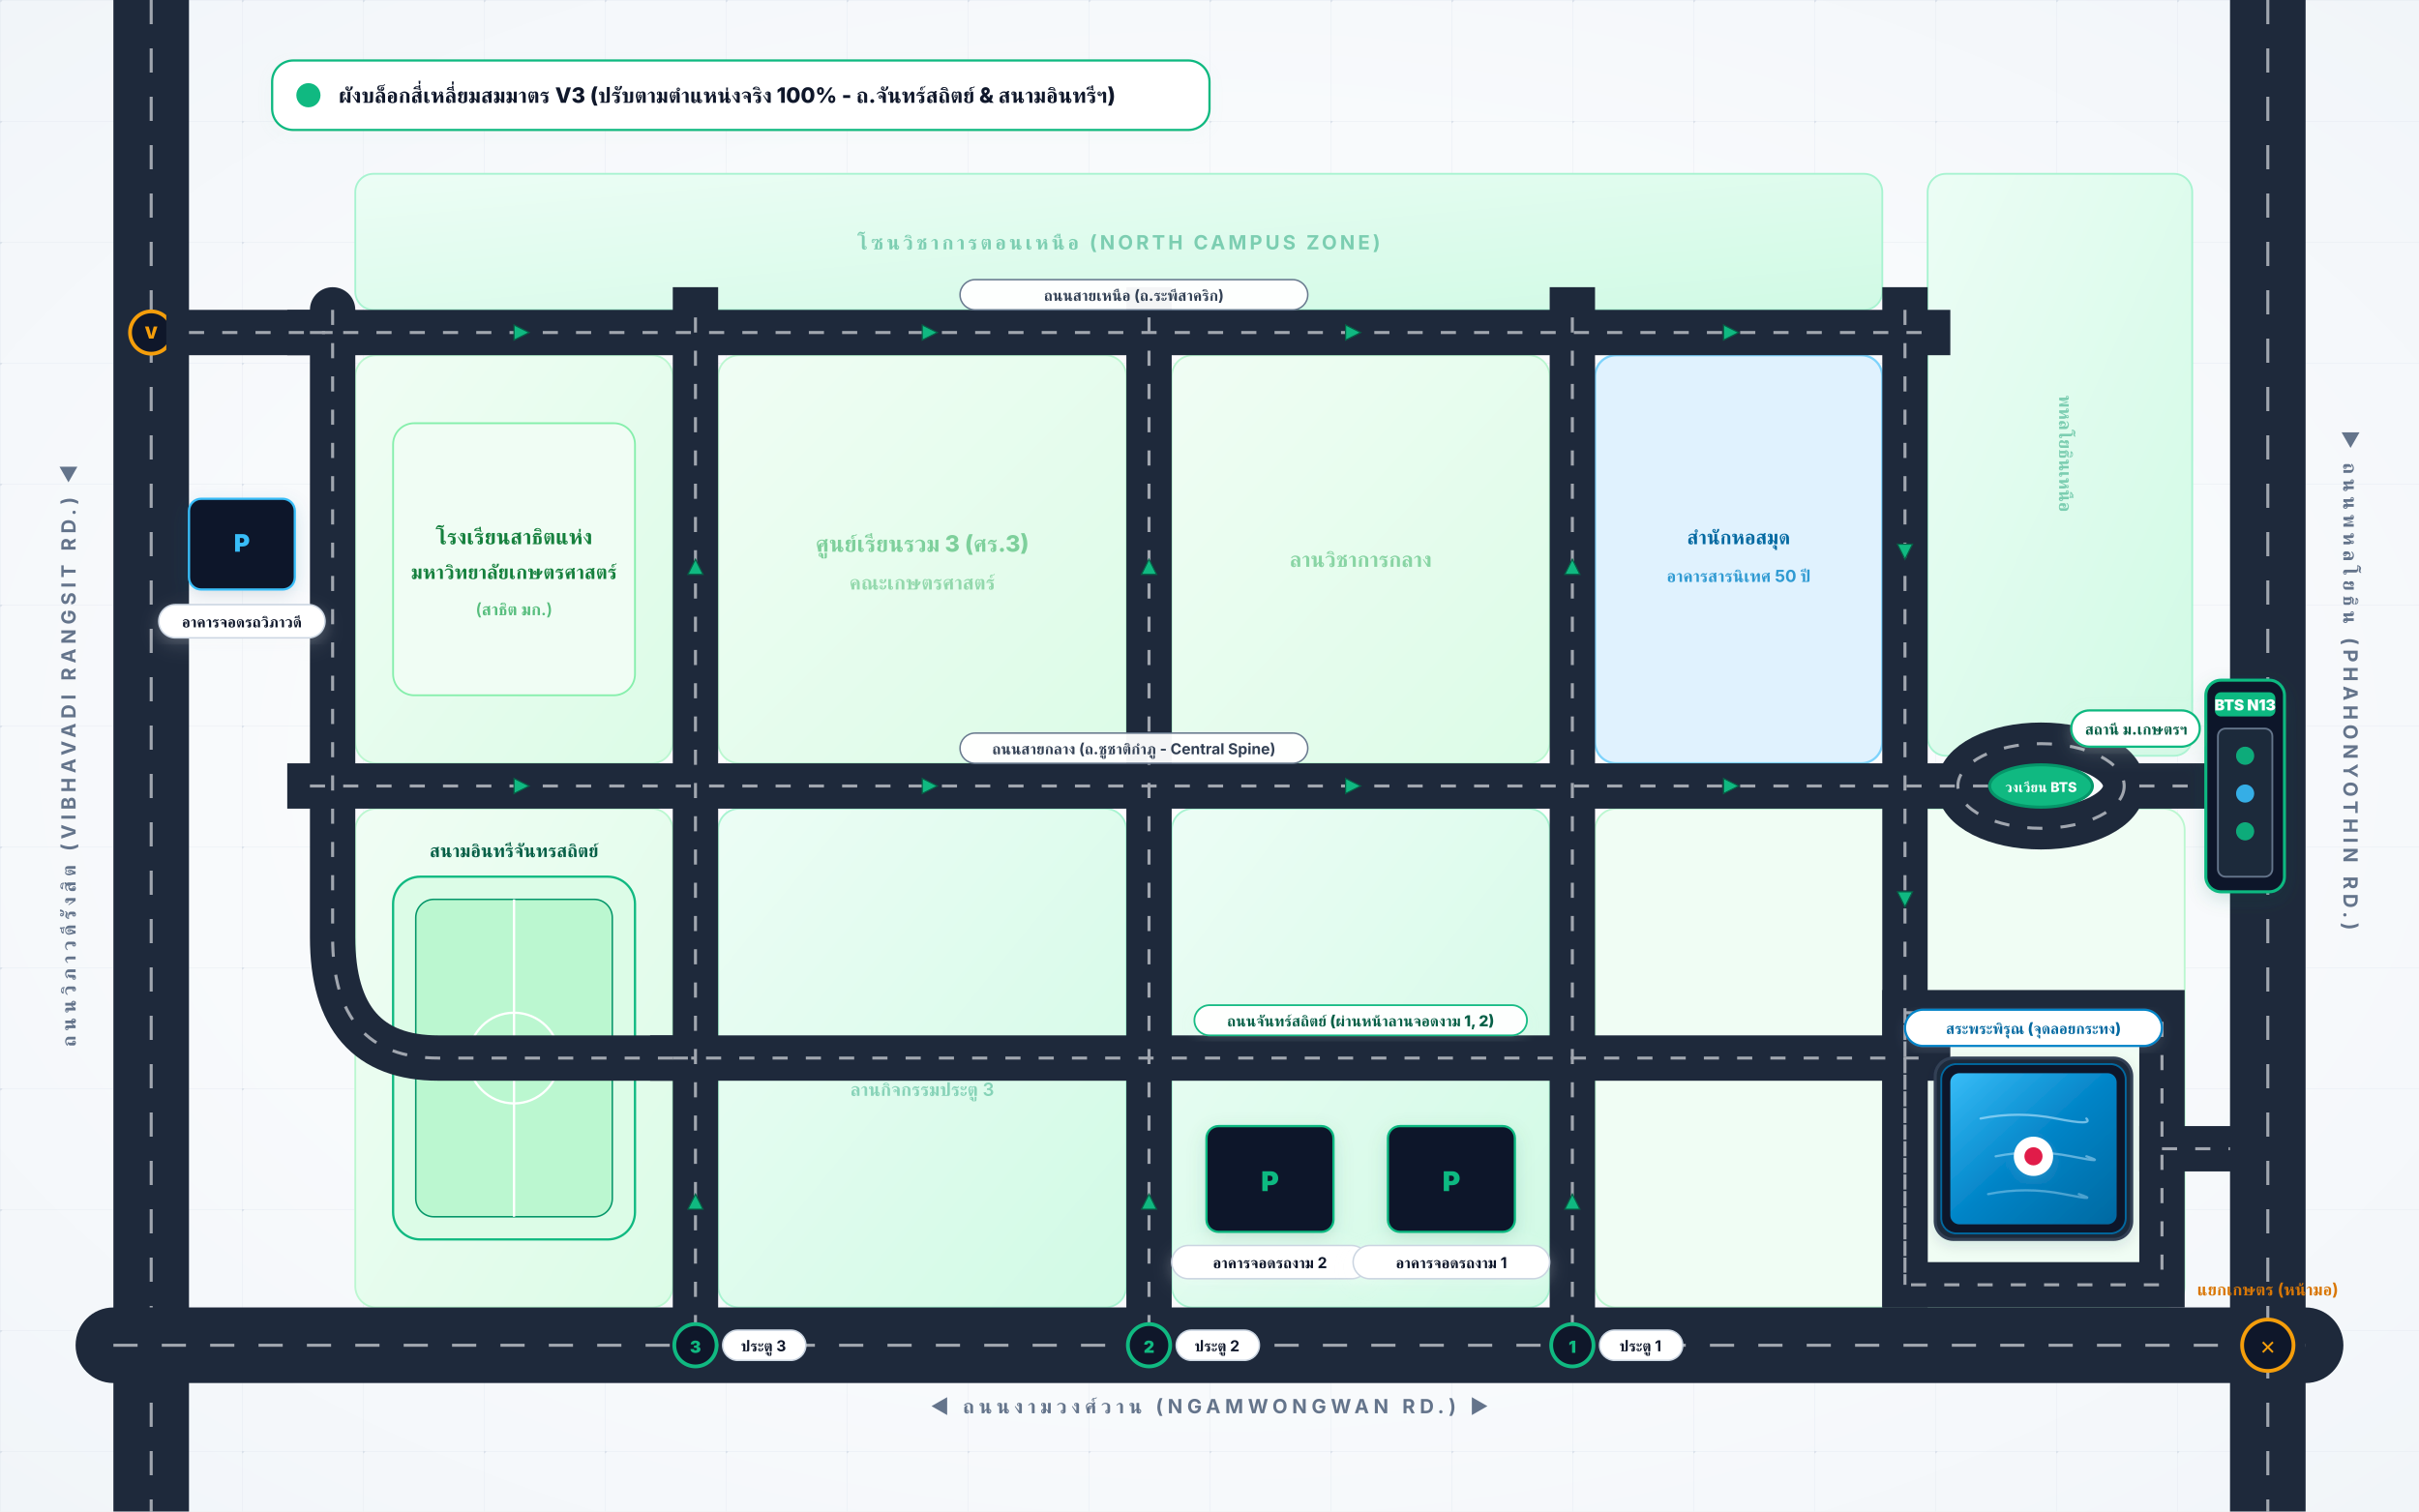
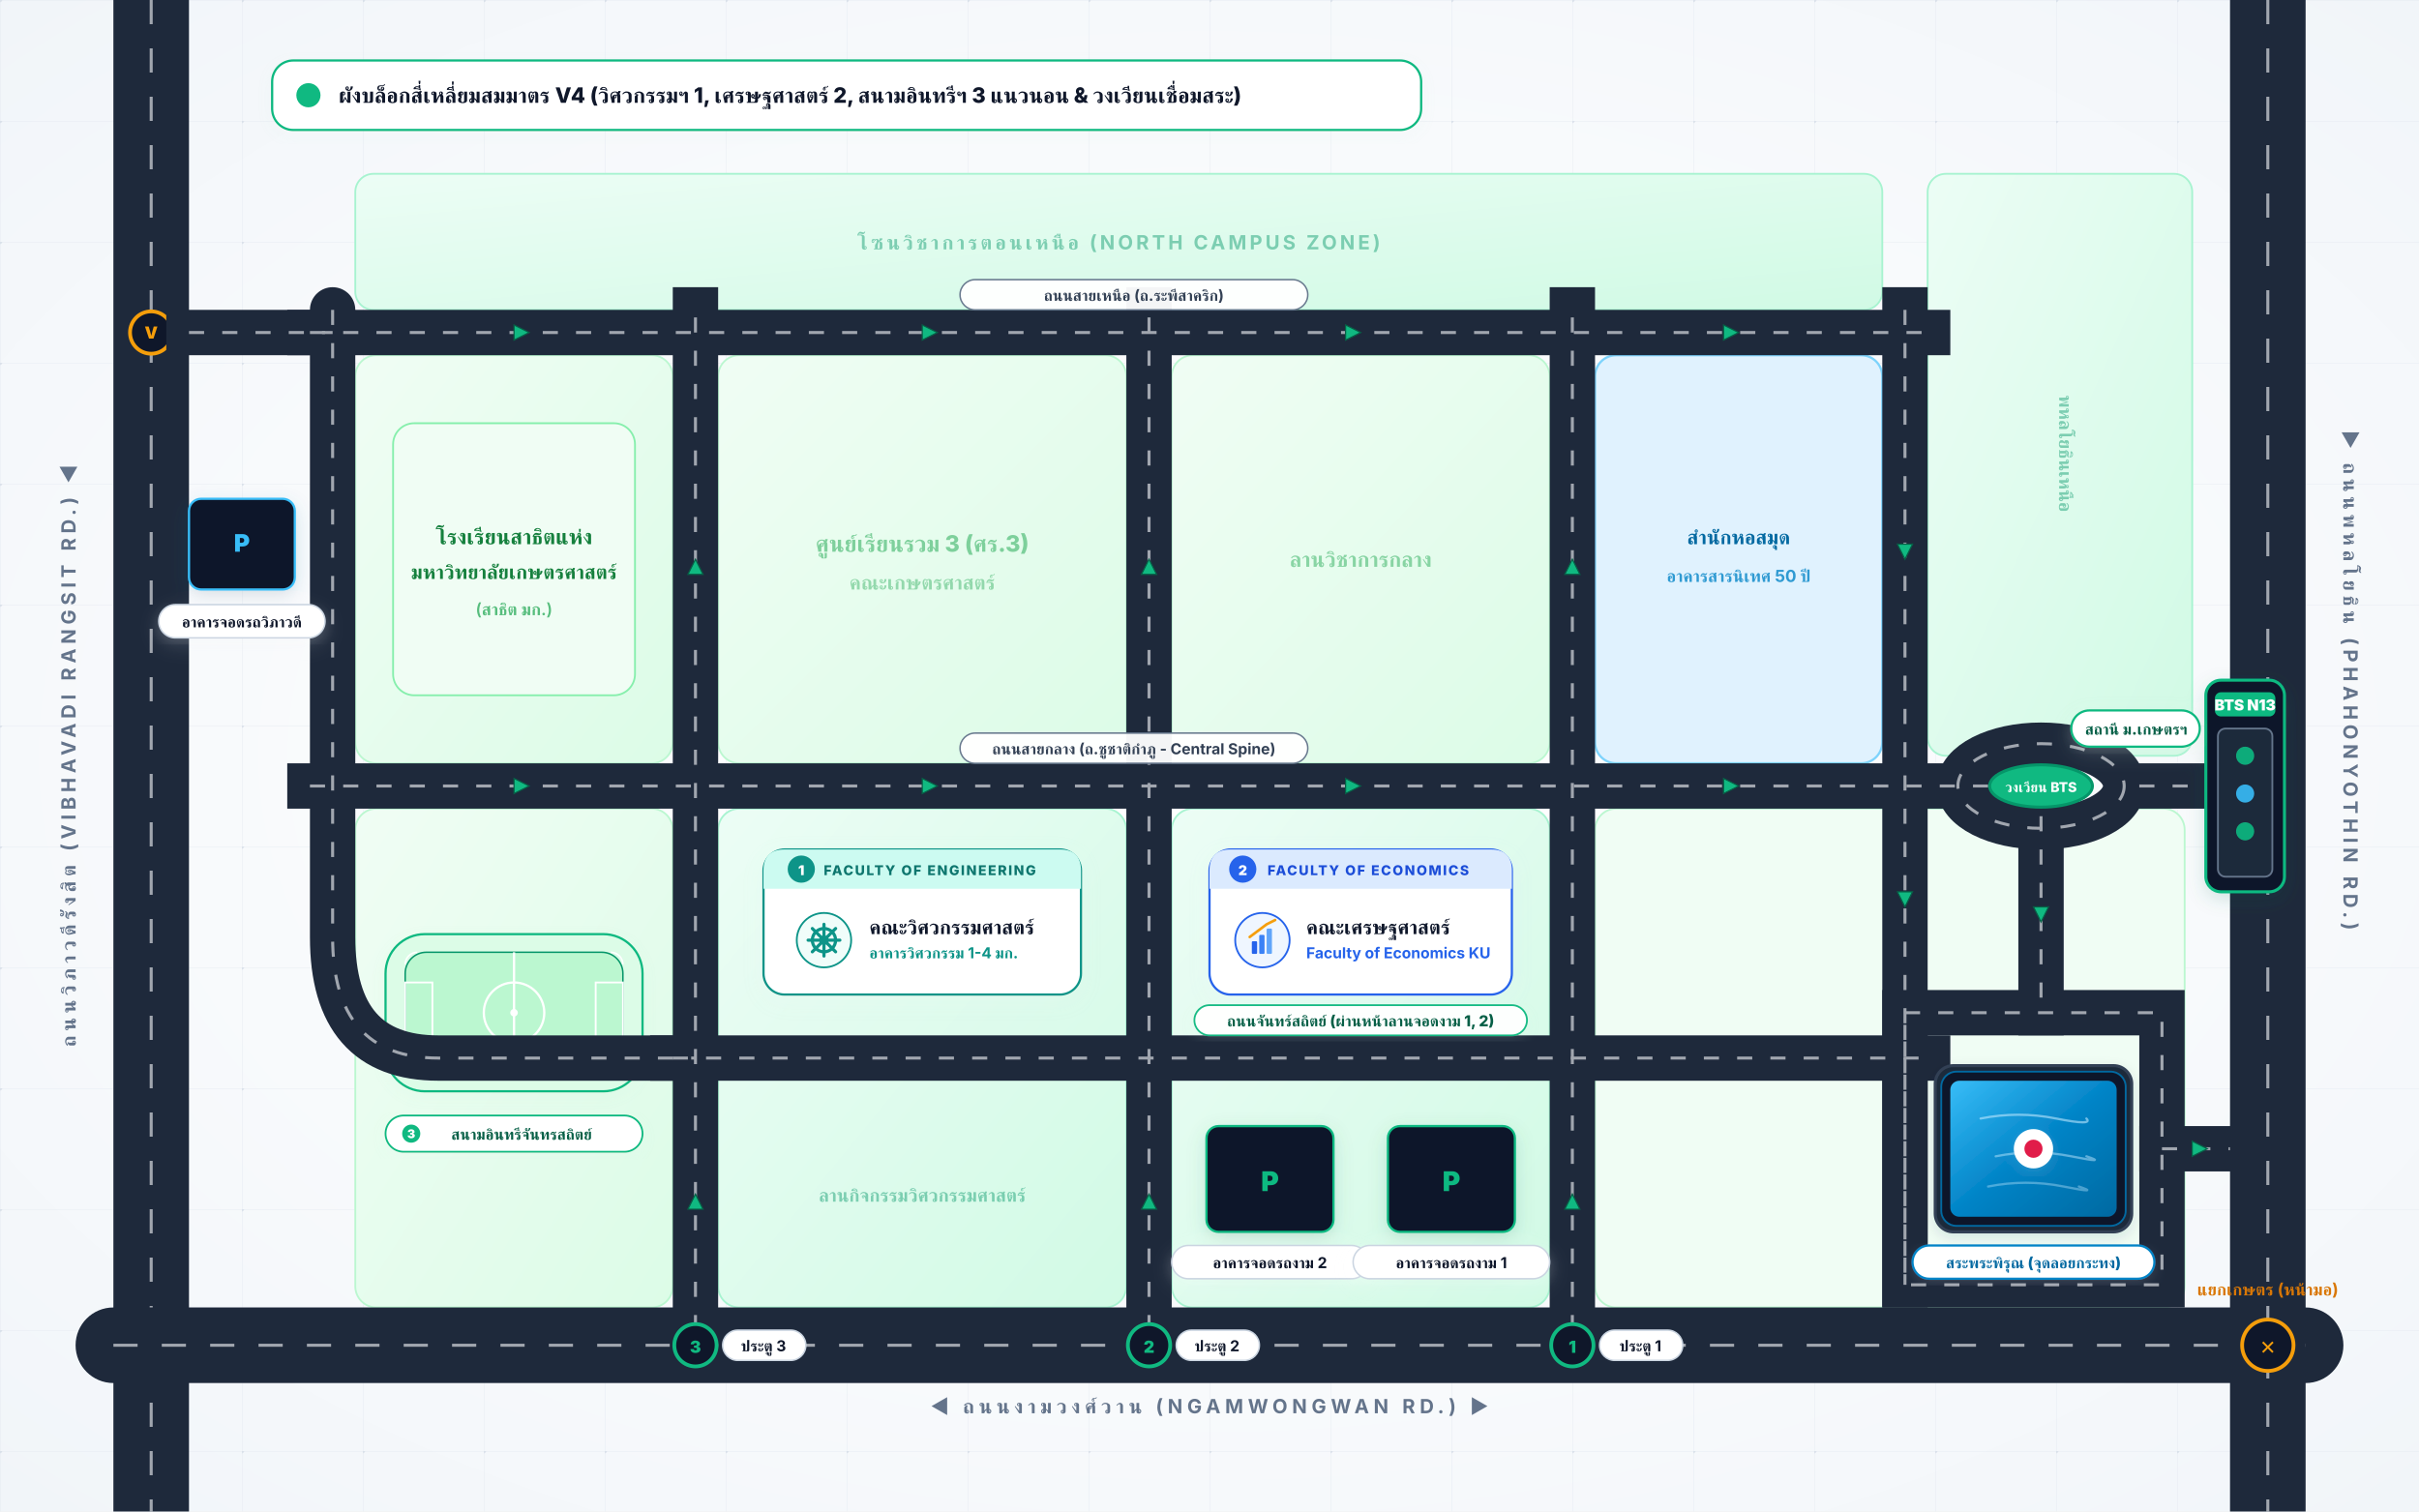
<svg xmlns="http://www.w3.org/2000/svg" viewBox="0 0 1600 1000" width="1600" height="1000" style="font-family: 'Inter', 'Prompt', -apple-system, BlinkMacSystemFont, sans-serif;">
  <defs>
    <radialGradient id="vignetteGlow" cx="50%" cy="50%" r="70%">
      <stop offset="0%" stop-color="#FFFFFF" />
      <stop offset="60%" stop-color="#F8FAFC" />
      <stop offset="100%" stop-color="#F1F5F9" />
    </radialGradient>
    <pattern id="gridBlueprint" width="80" height="80" patternUnits="userSpaceOnUse">
      <path d="M 80 0 L 0 0 0 80" fill="none" stroke="#E2E8F0" stroke-width="0.8" stroke-opacity="0.6" />
      <circle cx="0" cy="0" r="1.5" fill="#CBD5E1" fill-opacity="0.5" />
    </pattern>
    <linearGradient id="lawnNorth" x1="0%" y1="0%" x2="100%" y2="100%">
      <stop offset="0%" stop-color="#ECFDF5" />
      <stop offset="100%" stop-color="#D1FAE5" />
    </linearGradient>
    <linearGradient id="lawnCenter" x1="0%" y1="0%" x2="100%" y2="100%">
      <stop offset="0%" stop-color="#F0FDF4" />
      <stop offset="100%" stop-color="#DCFCE7" />
    </linearGradient>
    <linearGradient id="pondWaterGrad" x1="0%" y1="0%" x2="100%" y2="100%">
      <stop offset="0%" stop-color="#38BDF8" />
      <stop offset="50%" stop-color="#0284C7" />
      <stop offset="100%" stop-color="#0369A1" />
    </linearGradient>
    <filter id="dropSoft" x="-20%" y="-20%" width="140%" height="140%">
      <feGaussianBlur stdDeviation="4" result="blur" />
      <feOffset dx="0" dy="3" />
      <feComponentTransfer>
        <feFuncA type="linear" slope="0.12" />
      </feComponentTransfer>
      <feMerge>
        <feMergeNode />
        <feMergeNode in="SourceGraphic" />
      </feMerge>
    </filter>
    <filter id="cardGlow" x="-20%" y="-20%" width="140%" height="140%">
      <feGaussianBlur stdDeviation="6" result="blur" />
      <feOffset dx="0" dy="4" />
      <feComponentTransfer>
        <feFuncA type="linear" slope="0.15" />
      </feComponentTransfer>
      <feMerge>
        <feMergeNode />
        <feMergeNode in="SourceGraphic" />
      </feMerge>
    </filter>
  </defs>
  <rect width="1600" height="1000" fill="url(#vignetteGlow)" />
  <rect width="1600" height="1000" fill="url(#gridBlueprint)" />
  <g transform="translate(180, 40)">
-     <rect x="0" y="0" width="620" height="46" rx="14" fill="#FFFFFF" stroke="#10B981" stroke-width="1.5" filter="url(#dropSoft)" />
+     <rect x="0" y="0" width="760" height="46" rx="14" fill="#FFFFFF" stroke="#10B981" stroke-width="1.5" filter="url(#dropSoft)" />
    <circle cx="24" cy="23" r="8" fill="#10B981" />
-     <text x="44" y="28" fill="#0F172A" font-size="14" font-weight="800">ผังบล็อกสี่เหลี่ยมสมมาตร V3 (ปรับตามตำแหน่งจริง 100% - ถ.จันทร์สถิตย์ &amp; สนามอินทรีฯ)</text>
+     <text x="44" y="28" fill="#0F172A" font-size="14" font-weight="800">ผังบล็อกสี่เหลี่ยมสมมาตร V4 (วิศวกรรมฯ 1, เศรษฐศาสตร์ 2, สนามอินทรีฯ 3 แนวนอน &amp; วงเวียนเชื่อมสระ)</text>
  </g>
  <rect x="235" y="115" width="1010" height="90" rx="12" fill="url(#lawnNorth)" stroke="#A7F3D0" stroke-width="1.2" />
  <text x="740" y="165" fill="#059669" font-size="13" font-weight="700" opacity="0.45" letter-spacing="2" text-anchor="middle">โซนวิชาการตอนเหนือ (NORTH CAMPUS ZONE)</text>
  <rect x="1275" y="115" width="175" height="385" rx="12" fill="url(#lawnNorth)" stroke="#A7F3D0" stroke-width="1.2" />
  <text x="1362" y="300" fill="#059669" font-size="12" font-weight="700" opacity="0.45" text-anchor="middle" transform="rotate(90 1362 300)">พหลโยธินเหนือ</text>
  <g transform="translate(235, 235)">
    <rect x="0" y="0" width="210" height="270" rx="14" fill="url(#lawnCenter)" stroke="#BBF7D0" stroke-width="1.2" />
    <rect x="25" y="45" width="160" height="180" rx="14" fill="#F0FDF4" stroke="#86EFAC" stroke-width="1.2" />
    <text x="105" y="125" fill="#15803D" font-size="14" font-weight="800" text-anchor="middle">โรงเรียนสาธิตแห่ง</text>
    <text x="105" y="148" fill="#15803D" font-size="13" font-weight="800" text-anchor="middle">มหาวิทยาลัยเกษตรศาสตร์</text>
    <text x="105" y="172" fill="#16A34A" font-size="11" font-weight="600" opacity="0.7" text-anchor="middle">(สาธิต มก.)</text>
  </g>
  <g transform="translate(475, 235)">
    <rect x="0" y="0" width="270" height="270" rx="14" fill="url(#lawnCenter)" stroke="#BBF7D0" stroke-width="1.2" />
    <text x="135" y="130" fill="#16A34A" font-size="15" font-weight="800" opacity="0.5" text-anchor="middle">ศูนย์เรียนรวม 3 (ศร.3)</text>
    <text x="135" y="155" fill="#16A34A" font-size="13" font-weight="700" opacity="0.4" text-anchor="middle">คณะเกษตรศาสตร์</text>
  </g>
  <g transform="translate(775, 235)">
    <rect x="0" y="0" width="250" height="270" rx="14" fill="url(#lawnCenter)" stroke="#BBF7D0" stroke-width="1.2" />
    <text x="125" y="140" fill="#16A34A" font-size="14" font-weight="800" opacity="0.45" text-anchor="middle">ลานวิชาการกลาง</text>
  </g>
  <g transform="translate(1055, 235)">
    <rect x="0" y="0" width="190" height="270" rx="14" fill="#E0F2FE" stroke="#7DD3FC" stroke-width="1.5" />
    <text x="95" y="125" fill="#0369A1" font-size="13" font-weight="800" text-anchor="middle">สำนักหอสมุด</text>
    <text x="95" y="150" fill="#0284C7" font-size="11" font-weight="700" opacity="0.8" text-anchor="middle">อาคารสารนิเทศ 50 ปี</text>
  </g>
  <g transform="translate(235, 535)">
    <rect x="0" y="0" width="210" height="330" rx="14" fill="url(#lawnCenter)" stroke="#BBF7D0" stroke-width="1.2" />
-     <rect x="25" y="45" width="160" height="240" rx="18" fill="#DCFCE7" stroke="#10B981" stroke-width="1.5" />
-     <rect x="40" y="60" width="130" height="210" rx="12" fill="#BBF7D0" stroke="#059669" stroke-width="1" />
-     <circle cx="105" cy="165" r="30" fill="none" stroke="#FFFFFF" stroke-width="1.5" />
-     <line x1="105" y1="60" x2="105" y2="270" stroke="#FFFFFF" stroke-width="1.5" />
-     <text x="105" y="32" fill="#065F46" font-size="12" font-weight="800" text-anchor="middle">สนามอินทรีจันทรสถิตย์</text>
+     <g transform="translate(105, 135)">
+       <rect x="-85" y="-52" width="170" height="104" rx="26" fill="#DCFCE7" stroke="#10B981" stroke-width="1.5" filter="url(#dropSoft)" />
+       <rect x="-72" y="-40" width="144" height="80" rx="14" fill="#BBF7D0" stroke="#059669" stroke-width="1" />
+       <line x1="0" y1="-40" x2="0" y2="40" stroke="#FFFFFF" stroke-width="1.5" />
+       <circle cx="0" cy="0" r="20" fill="none" stroke="#FFFFFF" stroke-width="1.5" />
+       <circle cx="0" cy="0" r="2.5" fill="#FFFFFF" />
+       <rect x="-72" y="-20" width="18" height="40" fill="none" stroke="#FFFFFF" stroke-width="1.2" />
+       <rect x="54" y="-20" width="18" height="40" fill="none" stroke="#FFFFFF" stroke-width="1.2" />
+       <path d="M -72 -32 A 8 8 0 0 1 -64 -40" fill="none" stroke="#FFFFFF" stroke-width="1" />
+       <path d="M -72 32 A 8 8 0 0 0 -64 40" fill="none" stroke="#FFFFFF" stroke-width="1" />
+       <path d="M 72 -32 A 8 8 0 0 0 64 -40" fill="none" stroke="#FFFFFF" stroke-width="1" />
+       <path d="M 72 32 A 8 8 0 0 1 64 40" fill="none" stroke="#FFFFFF" stroke-width="1" />
+     </g>
+     <g transform="translate(105, 215)">
+       <rect x="-85" y="-12" width="170" height="24" rx="12" fill="#FFFFFF" stroke="#10B981" stroke-width="1.2" filter="url(#dropSoft)" />
+       <circle cx="-68" cy="0" r="6" fill="#10B981" />
+       <text x="-68" y="3" fill="#FFFFFF" font-size="8" font-weight="900" text-anchor="middle">3</text>
+       <text x="5" y="4" fill="#065F46" font-size="10" font-weight="800" text-anchor="middle">สนามอินทรีจันทรสถิตย์</text>
+     </g>
  </g>
  <g transform="translate(475, 535)">
    <rect x="0" y="0" width="270" height="330" rx="14" fill="url(#lawnNorth)" stroke="#A7F3D0" stroke-width="1.2" />
-     <text x="135" y="165" fill="#059669" font-size="14" font-weight="800" opacity="0.5" text-anchor="middle">คณะวิศวกรรมศาสตร์</text>
-     <text x="135" y="190" fill="#059669" font-size="12" font-weight="600" opacity="0.4" text-anchor="middle">ลานกิจกรรมประตู 3</text>
+     <g transform="translate(135, 75)" filter="url(#cardGlow)">
+       <rect x="-105" y="-48" width="210" height="96" rx="14" fill="#FFFFFF" stroke="#0D9488" stroke-width="1.5" />
+       <path d="M -105 -34 Q -105 -48 -91 -48 L 91 -48 Q 105 -48 105 -34 L 105 -22 L -105 -22 Z" fill="#CCFBF1" />
+       <circle cx="-80" cy="-35" r="9" fill="#0D9488" />
+       <text x="-80" y="-31" fill="#FFFFFF" font-size="9" font-weight="900" text-anchor="middle">1</text>
+       <text x="5" y="-31" fill="#0F766E" font-size="9" font-weight="800" letter-spacing="1" text-anchor="middle">FACULTY OF ENGINEERING</text>
+       <circle cx="-65" cy="12" r="18" fill="#F0FDFA" stroke="#0D9488" stroke-width="1.2" />
+       <g transform="translate(-65, 12) scale(0.7)">
+         <circle cx="0" cy="0" r="11" fill="none" stroke="#0D9488" stroke-width="3" />
+         <circle cx="0" cy="0" r="4.5" fill="#0D9488" />
+         <line x1="-15" y1="0" x2="15" y2="0" stroke="#0D9488" stroke-width="3" stroke-linecap="round" />
+         <line x1="0" y1="-15" x2="0" y2="15" stroke="#0D9488" stroke-width="3" stroke-linecap="round" />
+         <line x1="-11" y1="-11" x2="11" y2="11" stroke="#0D9488" stroke-width="3" stroke-linecap="round" />
+         <line x1="-11" y1="11" x2="11" y2="-11" stroke="#0D9488" stroke-width="3" stroke-linecap="round" />
+       </g>
+       <text x="-35" y="8" fill="#0F172A" font-size="13" font-weight="800" text-anchor="start">คณะวิศวกรรมศาสตร์</text>
+       <text x="-35" y="24" fill="#0D9488" font-size="10" font-weight="700" text-anchor="start">อาคารวิศวกรรม 1-4 มก.</text>
+     </g>
+     <text x="135" y="260" fill="#059669" font-size="12" font-weight="700" opacity="0.45" text-anchor="middle">ลานกิจกรรมวิศวกรรมศาสตร์</text>
  </g>
  <g transform="translate(775, 535)">
    <rect x="0" y="0" width="250" height="330" rx="14" fill="url(#lawnNorth)" stroke="#A7F3D0" stroke-width="1.2" />
+     <g transform="translate(125, 75)" filter="url(#cardGlow)">
+       <rect x="-100" y="-48" width="200" height="96" rx="14" fill="#FFFFFF" stroke="#2563EB" stroke-width="1.5" />
+       <path d="M -100 -34 Q -100 -48 -86 -48 L 86 -48 Q 100 -48 100 -34 L 100 -22 L -100 -22 Z" fill="#DBEAFE" />
+       <circle cx="-78" cy="-35" r="9" fill="#2563EB" />
+       <text x="-78" y="-31" fill="#FFFFFF" font-size="9" font-weight="900" text-anchor="middle">2</text>
+       <text x="5" y="-31" fill="#1D4ED8" font-size="9" font-weight="800" letter-spacing="1" text-anchor="middle">FACULTY OF ECONOMICS</text>
+       <circle cx="-65" cy="12" r="18" fill="#EFF6FF" stroke="#2563EB" stroke-width="1.2" />
+       <g transform="translate(-65, 12) scale(0.7)">
+         <rect x="-10" y="1" width="5" height="12" fill="#2563EB" rx="1" />
+         <rect x="-3" y="-5" width="5" height="18" fill="#3B82F6" rx="1" />
+         <rect x="4" y="-11" width="5" height="24" fill="#60A5FA" rx="1" />
+         <path d="M -12 -3 L -4 -9 L 4 -15 L 12 -19" fill="none" stroke="#F59E0B" stroke-width="2.5" stroke-linecap="round" />
+       </g>
+       <text x="-36" y="8" fill="#0F172A" font-size="13" font-weight="800" text-anchor="start">คณะเศรษฐศาสตร์</text>
+       <text x="-36" y="24" fill="#2563EB" font-size="10" font-weight="700" text-anchor="start">Faculty of Economics KU</text>
+     </g>
  </g>
  <g transform="translate(1055, 535)">
    <rect x="0" y="0" width="390" height="330" rx="14" fill="#F0FDF4" stroke="#BBF7D0" stroke-width="1.2" />
    <text x="80" y="170" fill="#059669" font-size="12" font-weight="700" opacity="0.4" text-anchor="middle">ลานวัฒนธรรม</text>
  </g>
  <rect x="75" y="0" width="50" height="1000" fill="#1E293B" />
  <line x1="100" y1="0" x2="100" y2="1000" stroke="#F8FAFC" stroke-width="2" stroke-dasharray="16,16" opacity="0.6" />
  <text x="50" y="500" fill="#64748B" font-size="13" font-weight="700" letter-spacing="3" transform="rotate(-90 50 500)" text-anchor="middle">ถนนวิภาวดีรังสิต (VIBHAVADI RANGSIT RD.) ◀</text>
  <rect x="50" y="865" width="1500" height="50" fill="#1E293B" rx="25" />
  <line x1="75" y1="890" x2="1525" y2="890" stroke="#F8FAFC" stroke-width="2" stroke-dasharray="16,16" opacity="0.6" />
  <text x="800" y="935" fill="#64748B" font-size="13" font-weight="700" letter-spacing="3" text-anchor="middle">◀ ถนนงามวงศ์วาน (NGAMWONGWAN RD.) ▶</text>
  <rect x="1475" y="0" width="50" height="1000" fill="#1E293B" />
  <line x1="1500" y1="0" x2="1500" y2="1000" stroke="#F8FAFC" stroke-width="2" stroke-dasharray="16,16" opacity="0.6" />
  <text x="1550" y="450" fill="#64748B" font-size="13" font-weight="700" letter-spacing="3" transform="rotate(90 1550 450)" text-anchor="middle">▶ ถนนพหลโยธิน (PHAHONYOTHIN RD.)</text>
  <g transform="translate(1475, 865)">
    <circle cx="25" cy="25" r="17" fill="#0F172A" stroke="#F59E0B" stroke-width="2.5" />
    <text x="25" y="31" fill="#F59E0B" font-size="13" font-weight="900" text-anchor="middle">✕</text>
    <text x="25" y="-8" fill="#D97706" font-size="11" font-weight="700" text-anchor="middle">แยกเกษตร (หน้ามอ)</text>
  </g>
  <g transform="translate(75, 200)">
    <circle cx="25" cy="20" r="14" fill="#0F172A" stroke="#F59E0B" stroke-width="2.5" />
    <text x="25" y="24" fill="#F59E0B" font-size="11" font-weight="900" text-anchor="middle">V</text>
    <rect x="48" y="8" width="85" height="24" rx="12" fill="#FFFFFF" stroke="#CBD5E1" stroke-width="1" />
    <text x="90" y="24" fill="#0F172A" font-size="11" font-weight="700" text-anchor="middle">ประตูวิภาวดี</text>
  </g>
  <g fill="none" stroke="#1E293B" stroke-width="30" stroke-linecap="square" stroke-linejoin="miter">
    <line x1="205" y1="220" x2="1275" y2="220" />
    <line x1="205" y1="520" x2="1360" y2="520" />
    <line x1="445" y1="700" x2="1275" y2="700" />
    <line x1="125" y1="220" x2="220" y2="220" />
    <path d="M 220 205 L 220 620 Q 220 700 290 700 L 460 700" stroke-linecap="round" />
    <line x1="460" y1="880" x2="460" y2="205" />
    <line x1="760" y1="880" x2="760" y2="205" />
    <line x1="1040" y1="880" x2="1040" y2="205" />
    <line x1="1260" y1="205" x2="1260" y2="850" />
+     <line x1="1350" y1="540" x2="1350" y2="670" />
    <path d="M 1260 670 L 1430 670 L 1430 850 L 1260 850 Z" />
    <line x1="1415" y1="520" x2="1475" y2="520" />
    <line x1="1430" y1="760" x2="1475" y2="760" />
  </g>
  <ellipse cx="1350" cy="520" rx="55" ry="28" fill="none" stroke="#1E293B" stroke-width="28" />
  <g fill="none" stroke="#F8FAFC" stroke-width="2" stroke-dasharray="10,12" opacity="0.6">
    <line x1="205" y1="220" x2="1275" y2="220" />
    <line x1="205" y1="520" x2="1360" y2="520" />
    <line x1="445" y1="700" x2="1275" y2="700" />
    <line x1="125" y1="220" x2="220" y2="220" />
    <path d="M 220 205 L 220 620 Q 220 700 290 700 L 460 700" />
    <line x1="460" y1="880" x2="460" y2="205" />
    <line x1="760" y1="880" x2="760" y2="205" />
    <line x1="1040" y1="880" x2="1040" y2="205" />
    <line x1="1260" y1="205" x2="1260" y2="850" />
+     <line x1="1350" y1="540" x2="1350" y2="670" />
    <path d="M 1260 670 L 1430 670 L 1430 850 L 1260 850 Z" />
    <ellipse cx="1350" cy="520" rx="55" ry="28" />
    <line x1="1415" y1="520" x2="1475" y2="520" />
    <line x1="1430" y1="760" x2="1475" y2="760" />
  </g>
  <ellipse cx="1350" cy="520" rx="34" ry="14" fill="#10B981" stroke="#059669" stroke-width="2" />
  <text x="1350" y="524" fill="#FFFFFF" font-size="9" font-weight="800" text-anchor="middle">วงเวียน BTS</text>
  <g fill="#10B981" stroke="#065F46" stroke-width="0.8">
    <polygon points="350,220 340,215 340,225" />
    <polygon points="620,220 610,215 610,225" />
    <polygon points="900,220 890,215 890,225" />
    <polygon points="1150,220 1140,215 1140,225" />
    <polygon points="350,520 340,515 340,525" />
    <polygon points="620,520 610,515 610,525" />
    <polygon points="900,520 890,515 890,525" />
    <polygon points="1150,520 1140,515 1140,525" />
    <polygon points="460,370 455,380 465,380" />
    <polygon points="460,790 455,800 465,800" />
    <polygon points="760,370 755,380 765,380" />
    <polygon points="760,790 755,800 765,800" />
    <polygon points="1040,370 1035,380 1045,380" />
    <polygon points="1040,790 1035,800 1045,800" />
    <polygon points="1260,370 1265,360 1255,360" />
    <polygon points="1260,600 1265,590 1255,590" />
+     <polygon points="1350,610 1345,600 1355,600" />
+     <polygon points="1460,760 1450,755 1450,765" />
  </g>
  <g id="event-zone-loykrathong" transform="translate(1345, 760)" filter="url(#dropSoft)">
-     <rect x="-65" y="-60" width="130" height="120" rx="12" fill="#1E293B" stroke="#334155" stroke-width="2" />
-     <rect x="-61" y="-56" width="122" height="112" rx="10" fill="#0F172A" stroke="#0369A1" stroke-width="1.2" />
-     <rect x="-55" y="-50" width="110" height="100" rx="6" fill="url(#pondWaterGrad)" />
+     <rect x="-65" y="-55" width="130" height="110" rx="12" fill="#1E293B" stroke="#334155" stroke-width="2" />
+     <rect x="-61" y="-51" width="122" height="102" rx="10" fill="#0F172A" stroke="#0369A1" stroke-width="1.2" />
+     <rect x="-55" y="-45" width="110" height="90" rx="6" fill="url(#pondWaterGrad)" />
    <path d="M -35 -20 Q -10 -25 15 -20 T 35 -20" fill="none" stroke="#BAE6FD" stroke-width="1.5" stroke-linecap="round" opacity="0.6" />
    <path d="M -25 5 Q 0 0 25 5 T 35 5" fill="none" stroke="#BAE6FD" stroke-width="1.5" stroke-linecap="round" opacity="0.5" />
-     <path d="M -30 30 Q -5 25 20 30 T 30 30" fill="none" stroke="#BAE6FD" stroke-width="1.5" stroke-linecap="round" opacity="0.4" />
-     <circle cx="0" cy="5" r="13" fill="#FFFFFF" filter="url(#dropSoft)" />
-     <circle cx="0" cy="5" r="6" fill="#E11D48" />
-   </g>
-   <g transform="translate(1345, 680)">
-     <rect x="-85" y="-12" width="170" height="24" rx="12" fill="#FFFFFF" stroke="#0284C7" stroke-width="1.5" filter="url(#dropSoft)" />
+     <path d="M -30 25 Q -5 20 20 25 T 30 25" fill="none" stroke="#BAE6FD" stroke-width="1.5" stroke-linecap="round" opacity="0.4" />
+     <circle cx="0" cy="0" r="13" fill="#FFFFFF" filter="url(#dropSoft)" />
+     <circle cx="0" cy="0" r="6" fill="#E11D48" />
+   </g>
+   <g transform="translate(1345, 835)">
+     <rect x="-80" y="-11" width="160" height="22" rx="11" fill="#FFFFFF" stroke="#0284C7" stroke-width="1.5" filter="url(#dropSoft)" />
    <text x="0" y="4" fill="#0369A1" font-size="10" font-weight="800" text-anchor="middle">สระพระพิรุณ (จุดลอยกระทง)</text>
  </g>
  <g id="building-vipa" transform="translate(160, 360)" filter="url(#cardGlow)">
    <rect x="-35" y="-30" width="70" height="60" rx="8" fill="#0F172A" stroke="#38BDF8" stroke-width="1.5" />
    <text x="0" y="5" fill="#38BDF8" font-size="16" font-weight="900" text-anchor="middle">P</text>
    <rect x="-55" y="40" width="110" height="22" rx="11" fill="#FFFFFF" stroke="#CBD5E1" stroke-width="1" filter="url(#dropSoft)" />
    <text x="0" y="55" fill="#0F172A" font-size="10" font-weight="700" text-anchor="middle">อาคารจอดรถวิภาวดี</text>
  </g>
  <g id="building-ngam2" transform="translate(840, 780)" filter="url(#cardGlow)">
    <rect x="-42" y="-35" width="84" height="70" rx="8" fill="#0F172A" stroke="#10B981" stroke-width="1.5" />
    <text x="0" y="8" fill="#10B981" font-size="18" font-weight="900" text-anchor="middle">P</text>
    <rect x="-65" y="44" width="130" height="22" rx="11" fill="#FFFFFF" stroke="#CBD5E1" stroke-width="1" filter="url(#dropSoft)" />
    <text x="0" y="59" fill="#0F172A" font-size="10" font-weight="700" text-anchor="middle">อาคารจอดรถงาม 2</text>
  </g>
  <g id="building-ngam1" transform="translate(960, 780)" filter="url(#cardGlow)">
    <rect x="-42" y="-35" width="84" height="70" rx="8" fill="#0F172A" stroke="#10B981" stroke-width="1.5" />
    <text x="0" y="8" fill="#10B981" font-size="18" font-weight="900" text-anchor="middle">P</text>
    <rect x="-65" y="44" width="130" height="22" rx="11" fill="#FFFFFF" stroke="#CBD5E1" stroke-width="1" filter="url(#dropSoft)" />
    <text x="0" y="59" fill="#0F172A" font-size="10" font-weight="700" text-anchor="middle">อาคารจอดรถงาม 1</text>
  </g>
  <g id="station-bts-kaset" transform="translate(1485, 520)" filter="url(#cardGlow)">
    <rect x="-26" y="-70" width="52" height="140" rx="10" fill="#0F172A" stroke="#10B981" stroke-width="2" />
    <rect x="-20" y="-62" width="40" height="16" rx="4" fill="#10B981" />
    <text x="0" y="-50" fill="#FFFFFF" font-size="10" font-weight="900" text-anchor="middle">BTS N13</text>
    <rect x="-18" y="-38" width="36" height="98" rx="5" fill="#1E293B" stroke="#64748B" stroke-width="1.2" />
    <circle cx="0" cy="-20" r="6" fill="#10B981" opacity="0.9" />
    <circle cx="0" cy="5" r="6" fill="#38BDF8" opacity="0.9" />
    <circle cx="0" cy="30" r="6" fill="#10B981" opacity="0.9" />
    <rect x="-115" y="-50" width="85" height="24" rx="12" fill="#FFFFFF" stroke="#10B981" stroke-width="1.5" filter="url(#dropSoft)" />
    <text x="-72" y="-34" fill="#065F46" font-size="10" font-weight="800" text-anchor="middle">สถานี ม.เกษตรฯ</text>
  </g>
  <g transform="translate(460, 890)">
    <circle cx="0" cy="0" r="14" fill="#0F172A" stroke="#10B981" stroke-width="2.5" />
    <text x="0" y="5" fill="#10B981" font-size="11" font-weight="900" text-anchor="middle">3</text>
    <rect x="18" y="-10" width="55" height="20" rx="10" fill="#FFFFFF" stroke="#CBD5E1" stroke-width="1" />
    <text x="45" y="4" fill="#0F172A" font-size="10" font-weight="700" text-anchor="middle">ประตู 3</text>
  </g>
  <g transform="translate(760, 890)">
    <circle cx="0" cy="0" r="14" fill="#0F172A" stroke="#10B981" stroke-width="2.5" />
    <text x="0" y="5" fill="#10B981" font-size="11" font-weight="900" text-anchor="middle">2</text>
    <rect x="18" y="-10" width="55" height="20" rx="10" fill="#FFFFFF" stroke="#CBD5E1" stroke-width="1" />
    <text x="45" y="4" fill="#0F172A" font-size="10" font-weight="700" text-anchor="middle">ประตู 2</text>
  </g>
  <g transform="translate(1040, 890)">
    <circle cx="0" cy="0" r="14" fill="#0F172A" stroke="#10B981" stroke-width="2.5" />
    <text x="0" y="5" fill="#10B981" font-size="11" font-weight="900" text-anchor="middle">1</text>
    <rect x="18" y="-10" width="55" height="20" rx="10" fill="#FFFFFF" stroke="#CBD5E1" stroke-width="1" />
    <text x="45" y="4" fill="#0F172A" font-size="10" font-weight="700" text-anchor="middle">ประตู 1</text>
  </g>
  <g transform="translate(750, 195)">
    <rect x="-115" y="-10" width="230" height="20" rx="10" fill="#FFFFFF" stroke="#64748B" stroke-width="1" opacity="0.95" />
    <text x="0" y="4" fill="#334155" font-size="10" font-weight="700" text-anchor="middle">ถนนสายเหนือ (ถ.ระพีสาคริก)</text>
  </g>
  <g transform="translate(750, 495)">
    <rect x="-115" y="-10" width="230" height="20" rx="10" fill="#FFFFFF" stroke="#64748B" stroke-width="1" opacity="0.95" />
    <text x="0" y="4" fill="#334155" font-size="10" font-weight="700" text-anchor="middle">ถนนสายกลาง (ถ.ชูชาติกำภู - Central Spine)</text>
  </g>
  <g transform="translate(900, 675)">
    <rect x="-110" y="-10" width="220" height="20" rx="10" fill="#FFFFFF" stroke="#10B981" stroke-width="1.2" opacity="0.95" filter="url(#dropSoft)" />
    <text x="0" y="4" fill="#065F46" font-size="10" font-weight="800" text-anchor="middle">ถนนจันทร์สถิตย์ (ผ่านหน้าลานจอดงาม 1, 2)</text>
  </g>
</svg>
